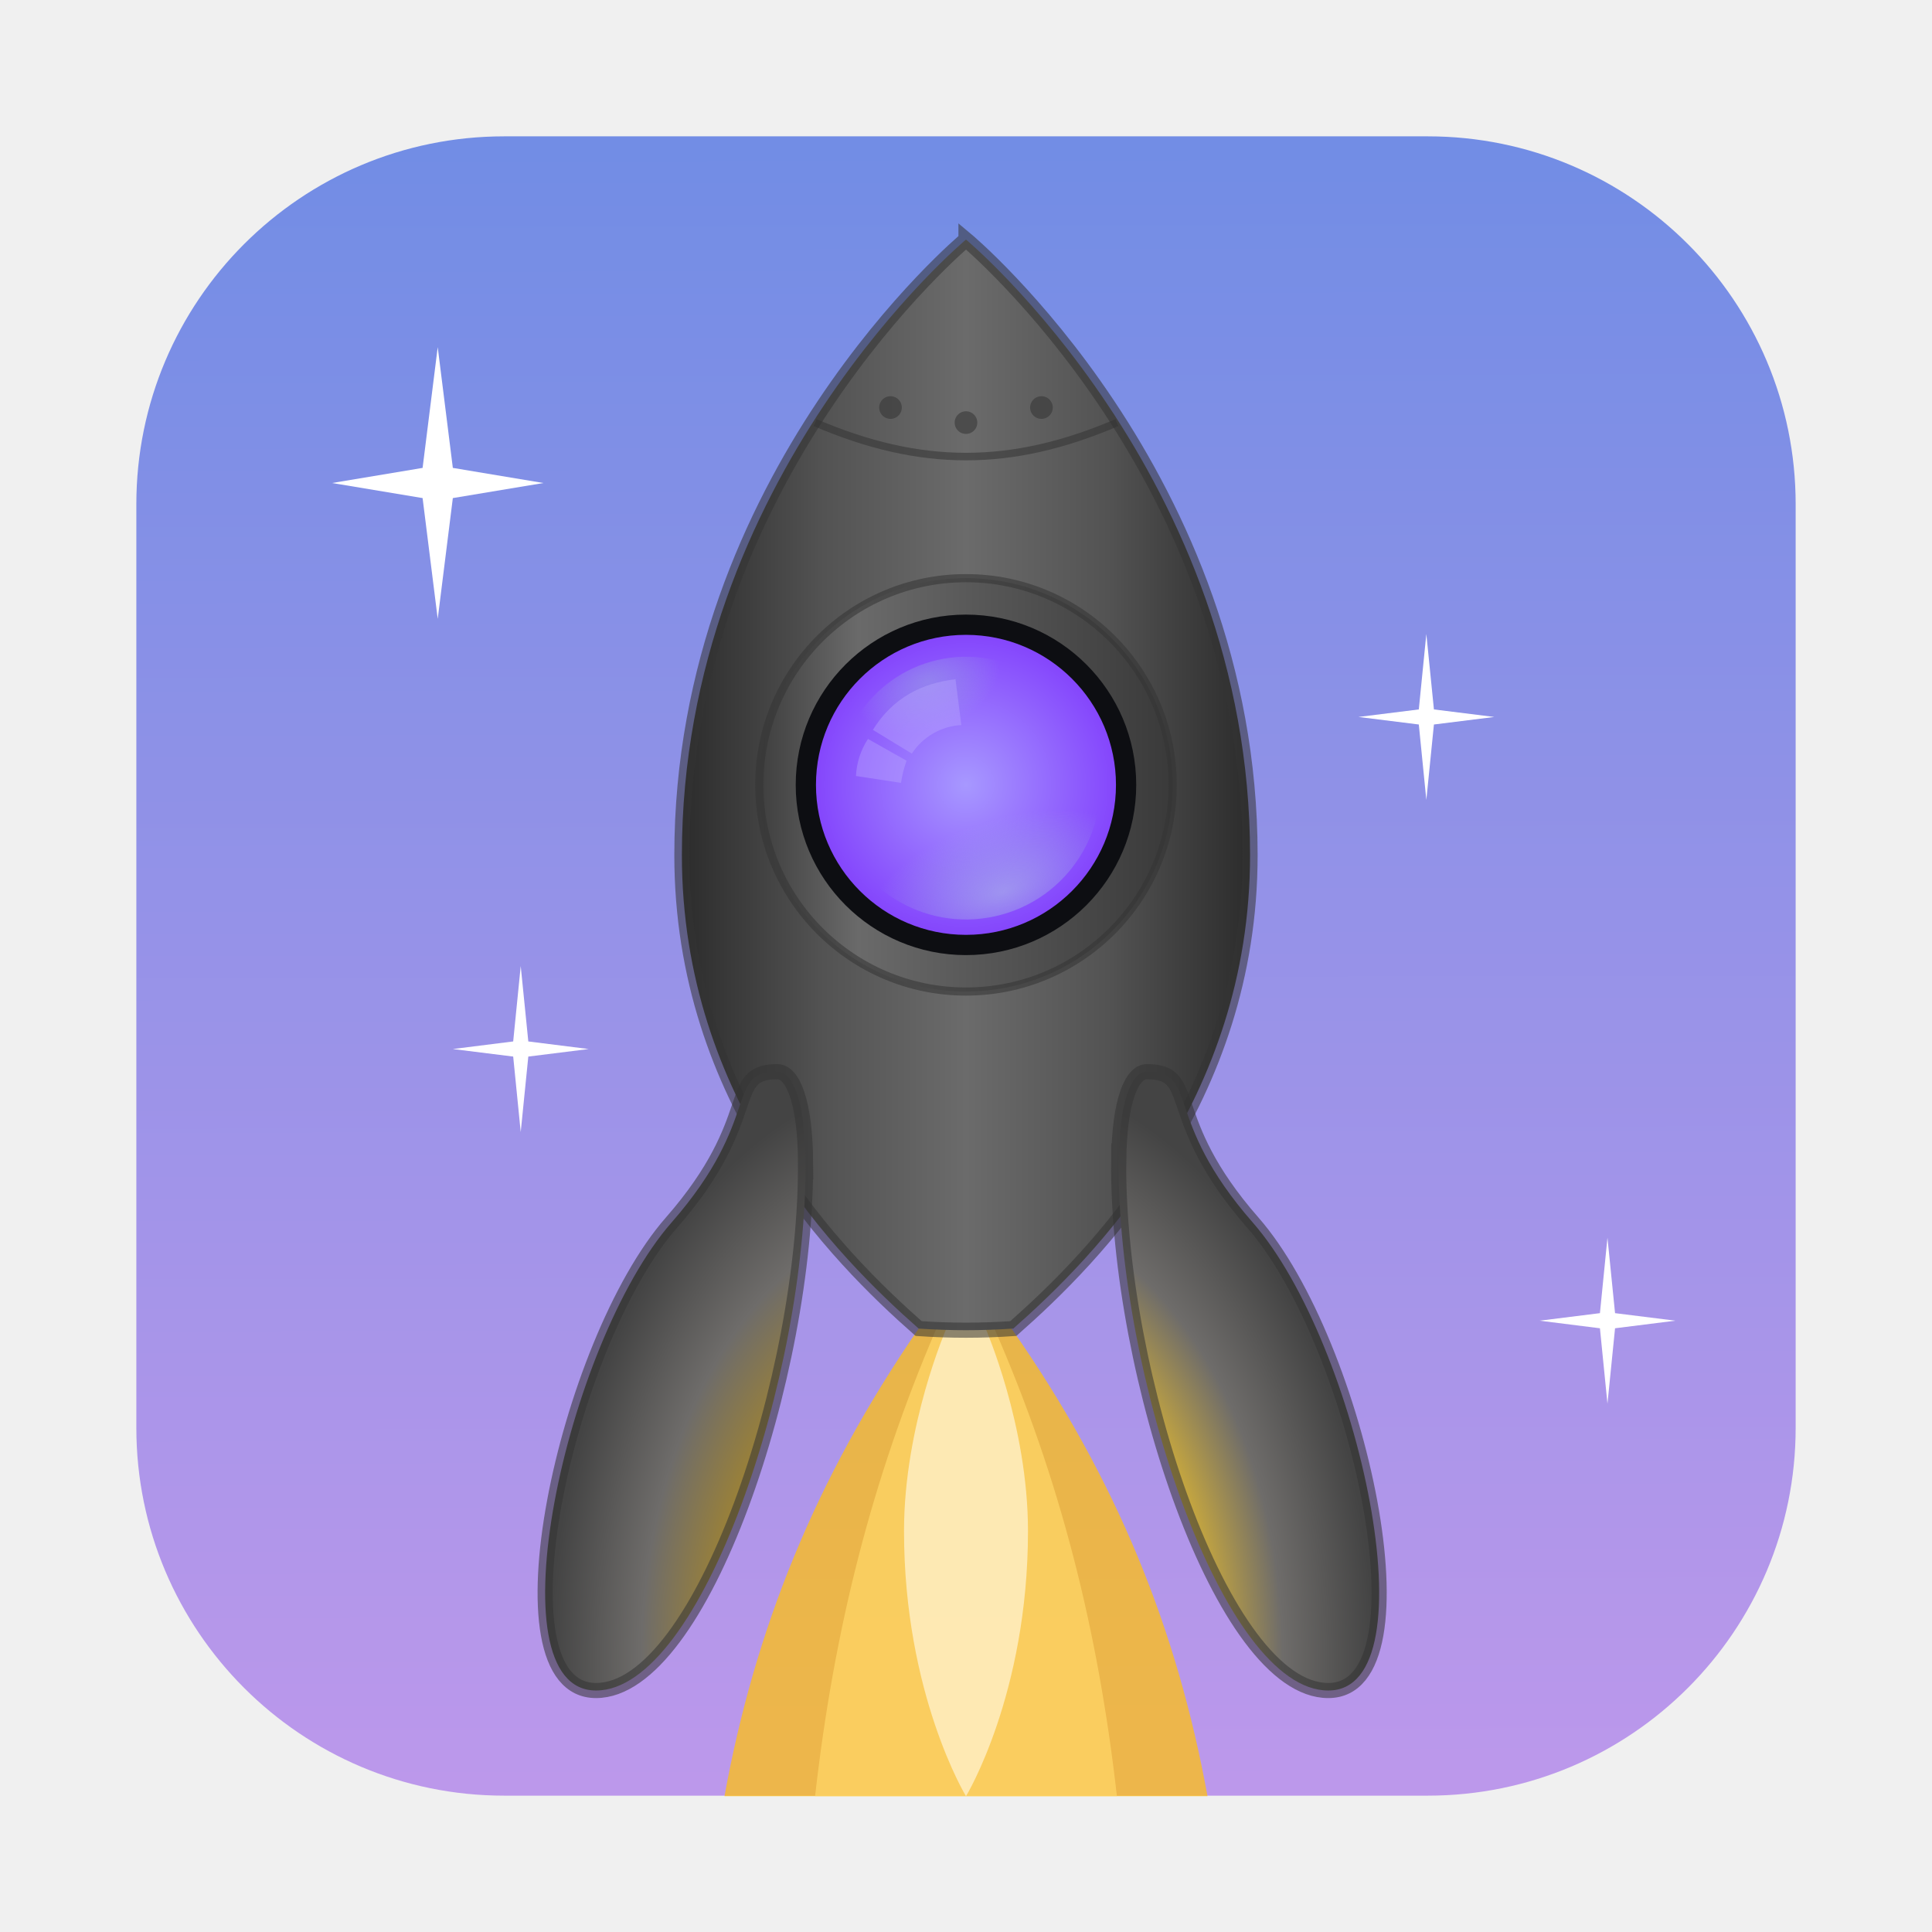
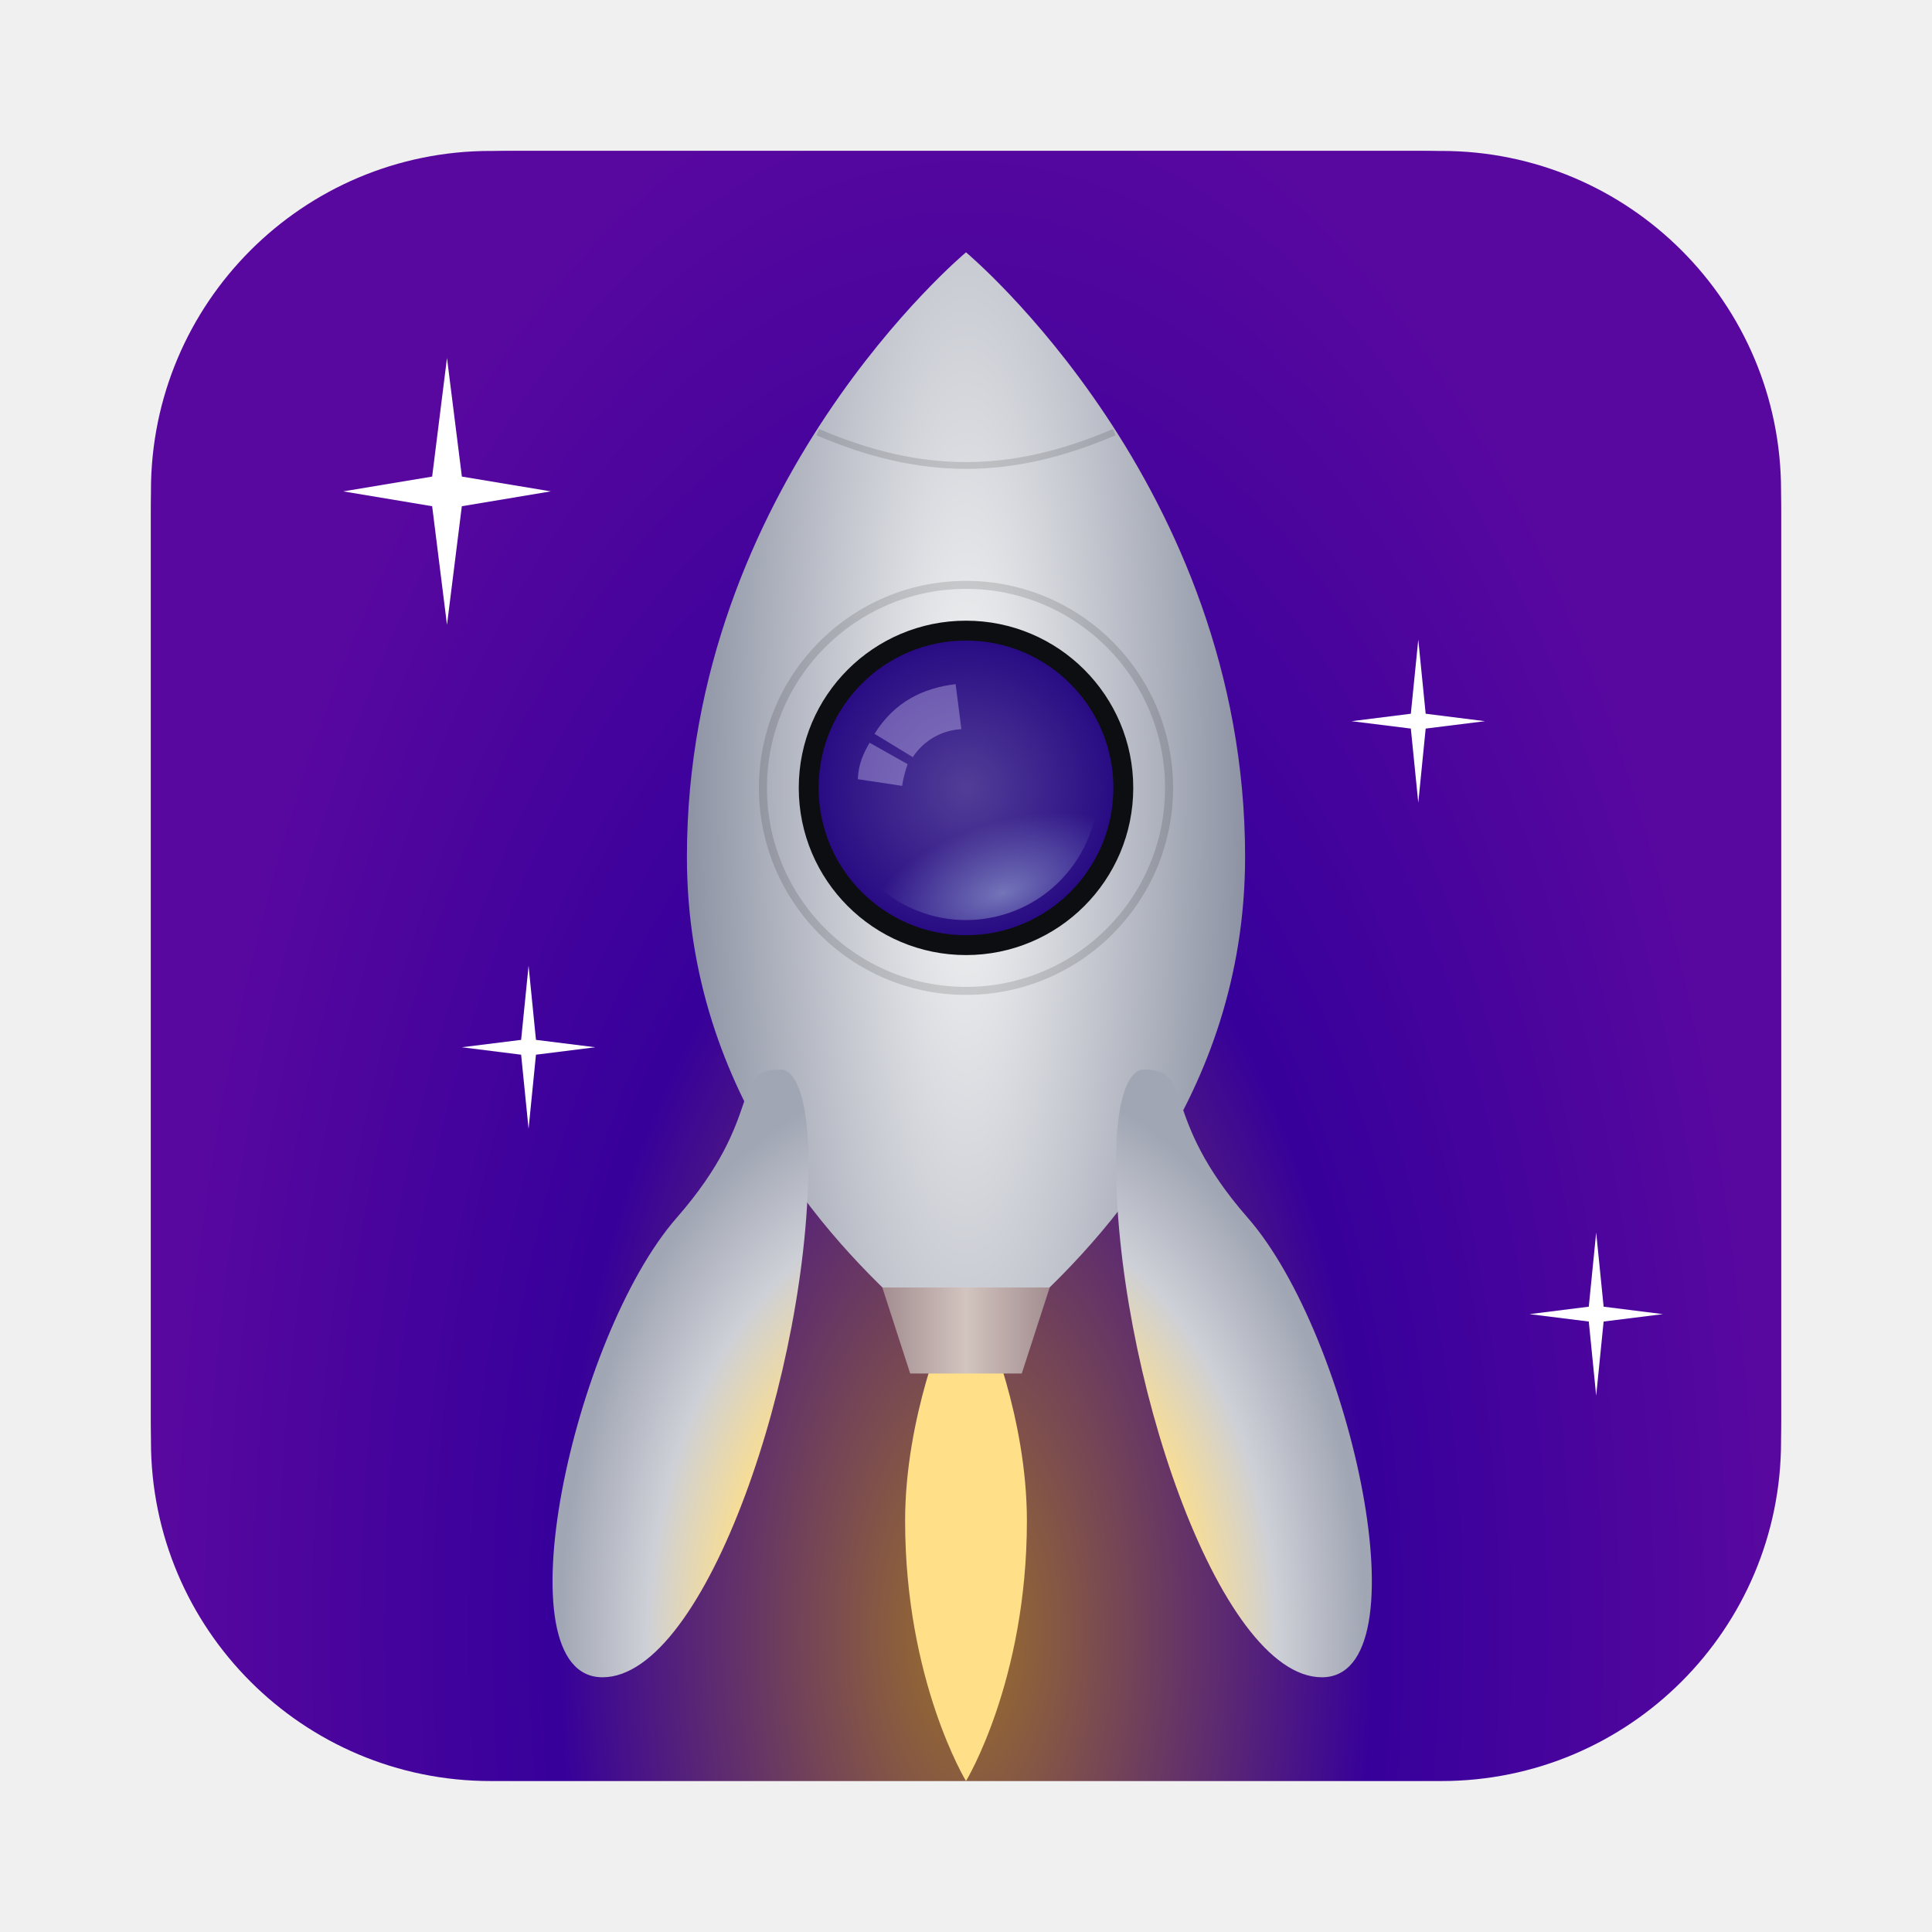
<svg xmlns="http://www.w3.org/2000/svg" xmlns:xlink="http://www.w3.org/1999/xlink" height="128" viewBox="0 0 33.867 33.867" width="128">
-   <linearGradient id="a">
-     <stop offset="0" stop-color="#9bb2de" stop-opacity=".444" />
-     <stop offset="1" stop-color="#9bbcde" stop-opacity="0" />
+   <linearGradient id="i" gradientTransform="matrix(.10867 0 0 .16755 -37.59 11.45)" gradientUnits="userSpaceOnUse" x1="365" x2="395" y1="115" y2="115">
+     <stop offset="0" stop-color="#a38d90" />
+     <stop offset=".5" stop-color="#d2c4bf" />
+     <stop offset="1" stop-color="#a38d90" />
  </linearGradient>
-   <radialGradient id="f" cx="16.933" cy="13.758" gradientUnits="userSpaceOnUse" r="2.984" spreadMethod="pad">
-     <stop offset="0" stop-color="#a798ff" />
-     <stop offset="1" stop-color="#803bfc" />
-   </radialGradient>
-   <radialGradient id="g" cx="-2.089" cy="64.33" gradientTransform="matrix(-.32768 .0447 -.02943 -.2157 14.376 29.249)" gradientUnits="userSpaceOnUse" r="4.001" xlink:href="#a" />
-   <radialGradient id="b" cx="-2.2" cy="64.283" gradientTransform="matrix(-.63083 .06241 -.03115 -.31486 -13.416 1.239)" gradientUnits="userSpaceOnUse" r="4.001" xlink:href="#a">
+   <radialGradient id="h" cx="-2.2" cy="64.283" gradientTransform="matrix(-.68859 .0681 -.034 -.3436 1.18 -.39)" gradientUnits="userSpaceOnUse" r="4.001">
    <stop offset="0" stop-color="#afc8e5" stop-opacity=".522" />
    <stop offset="1" stop-color="#9bbcde" stop-opacity="0" />
  </radialGradient>
-   <linearGradient id="d" gradientUnits="userSpaceOnUse" x1="11.954" x2="21.913" y1="13.758" y2="13.758">
-     <stop offset="0" stop-color="#2c2c2c" />
-     <stop offset=".25" stop-color="#535353" />
-     <stop offset=".5" stop-color="#6b6b6b" />
-     <stop offset=".75" stop-color="#535353" />
-     <stop offset="1" stop-color="#2c2c2c" />
+   <radialGradient id="g" cx="27.875" cy="25.581" gradientTransform="matrix(.73223 0 0 .73201 -16.707 1.423)" gradientUnits="userSpaceOnUse" r="4.448" spreadMethod="pad">
+     <stop offset="0" stop-color="#523e97" />
+     <stop offset="1" stop-color="#230581" />
+   </radialGradient>
+   <radialGradient id="f" cx="17.198" cy="26.27" gradientTransform="matrix(-3.2897 0 0 4.93306 59.844 -92.694)" gradientUnits="userSpaceOnUse" r="2.283" xlink:href="#a" />
+   <linearGradient id="a">
+     <stop offset="0" stop-color="#ffdf87" />
+     <stop offset=".538" stop-color="#ffdf87" />
+     <stop offset=".769" stop-color="#ced0d7" />
+     <stop offset="1" stop-color="#a1a6b4" />
  </linearGradient>
-   <radialGradient id="i" cx="17.198" cy="26.27" gradientTransform="matrix(3.01374 0 0 4.52062 -34.633 -89.65)" gradientUnits="userSpaceOnUse" r="2.283">
-     <stop offset="0" stop-color="#ffd767" />
-     <stop offset=".538" stop-color="#e0b832" />
-     <stop offset=".769" stop-color="#6e6c6a" />
-     <stop offset="1" stop-color="#444" />
+   <radialGradient id="e" cx="17.198" cy="26.27" gradientTransform="matrix(3.2897 0 0 4.93306 -52.584 -92.694)" gradientUnits="userSpaceOnUse" r="2.283" xlink:href="#a" />
+   <radialGradient id="d" cx="84.667" cy="235.322" gradientTransform="matrix(1.00001 0 0 4.3265 -80.964 -997.97)" gradientUnits="userSpaceOnUse" r="5.436">
+     <stop offset="0" stop-color="#f7f7f7" />
+     <stop offset="1" stop-color="#8d93a4" />
  </radialGradient>
-   <radialGradient id="j" cx="17.198" cy="26.27" gradientTransform="matrix(-3.01374 0 0 4.52062 68.364 -89.65)" gradientUnits="userSpaceOnUse" r="2.283">
-     <stop offset="0" stop-color="#ffc108" />
-     <stop offset=".538" stop-color="#a7872a" />
-     <stop offset=".769" stop-color="#6e6c6a" />
-     <stop offset="1" stop-color="#444" />
+   <radialGradient id="c" cx="100.542" cy="288.829" gradientTransform="matrix(1.00001 0 0 1.99334 -96.839 -539.12)" gradientUnits="userSpaceOnUse" r="15.875">
+     <stop offset="0" stop-color="#9c712a" />
+     <stop offset=".5" stop-color="#37009b" />
+     <stop offset="1" stop-color="#59089f" />
  </radialGradient>
-   <linearGradient id="e" gradientUnits="userSpaceOnUse" x1="12.985" x2="20.882" y1="13.758" y2="13.758">
-     <stop offset="0" stop-color="#373737" />
-     <stop offset=".26" stop-color="#6a6a6a" />
-     <stop offset="1" stop-color="#373737" />
+   <linearGradient id="b" gradientTransform="matrix(1.09156 0 0 1.09124 -14.799 4.994)" gradientUnits="userSpaceOnUse" x1="17.19" x2="17.236" y1="2.749" y2="31.762">
+     <stop offset="0" stop-color="#5a089f" />
+     <stop offset="1" stop-color="#35009b" />
  </linearGradient>
-   <radialGradient id="h" cx="-2.2" cy="64.283" gradientTransform="matrix(-.63083 .06241 -.03115 -.31486 -13.157 1.296)" gradientUnits="userSpaceOnUse" r="4.001" xlink:href="#b" />
-   <linearGradient id="c" gradientUnits="userSpaceOnUse" x1="17.173" x2="17.219" y1="2.62" y2="31.633">
-     <stop offset="0" stop-color="#728de5" />
-     <stop offset="1" stop-color="#bd98eb" />
-   </linearGradient>
-   <rect fill="url(#c)" height="29.087" rx="6.449" width="29.087" x="2.39" y="2.39" />
-   <path d="M16.104 23.289c-1.816 2.64-2.875 5.286-3.404 8.197h8.467c-.53-2.91-1.588-5.557-3.44-8.202z" fill="#ffc012" fill-opacity=".737" />
-   <path d="M16.415 23.289c-1.135 2.64-1.797 5.286-2.127 8.197h5.291c-.33-2.91-.992-5.557-2.15-8.202z" fill="#ffd768" fill-opacity=".717" />
-   <path d="M16.933 31.486s-1.086-1.788-1.086-4.647c0-1.859.745-3.555.745-3.555h.683s.745 1.696.745 3.555c0 2.86-1.086 4.647-1.086 4.647z" fill="#fff3d2" fill-opacity=".733" />
-   <path d="M16.933 4.2s-4.98 4.15-4.98 10.79c0 4.315 2.74 7.054 4.15 8.299a12.02 12.02 0 001.66 0c1.411-1.245 4.15-3.984 4.15-8.3 0-6.64-4.98-10.79-4.98-10.79z" fill="url(#d)" stroke="#333" stroke-opacity=".549" stroke-width=".265" />
-   <circle cx="16.933" cy="13.758" fill="url(#e)" r="3.623" stroke="#343434" stroke-opacity=".549" stroke-width=".143" />
-   <circle cx="16.933" cy="13.758" fill="url(#f)" r="2.807" stroke="#0d0e12" stroke-linecap="round" stroke-linejoin="round" stroke-width=".355" />
-   <circle cx="13.426" cy="17.198" fill="url(#g)" r="2.245" transform="rotate(-12.929)" />
-   <circle cx="-13.542" cy="-17.108" fill="url(#h)" r="2.359" transform="rotate(167.457)" />
-   <path d="M16.852 12.711l-.103-.805c-.585.072-1.091.316-1.448.888l.683.416a1.11 1.11 0 01.868-.5zm-1.058 1.012c.02-.126.05-.255.098-.388l-.677-.382a1.298 1.298 0 00-.21.65z" fill="#bcadff" fill-opacity=".367" />
-   <path d="M7.673 6.085l.265 2.117 1.587.265-1.587.264-.265 2.117-.265-2.117-1.587-.264 1.587-.265zM28.178 21.696l.133 1.323 1.058.132-1.058.133-.133 1.322-.132-1.322-1.058-.133 1.058-.132zM25.003 11.113l.133 1.323 1.058.132-1.058.132-.133 1.323-.132-1.323-1.058-.132 1.058-.132zM9.128 16.934l.133 1.322 1.058.133-1.058.132-.133 1.323-.132-1.323-1.058-.132 1.058-.133z" fill="#fff" />
-   <g stroke-opacity=".549">
-     <path d="M19.61 20.355c-.03 3.722 1.821 9.279 3.674 9.279 1.852 0 .529-6.086-1.323-8.203-1.607-1.835-.929-2.645-1.857-2.645-.265 0-.484.51-.493 1.57z" fill="url(#i)" stroke="#333" stroke-width=".265" />
-     <path d="M14.12 20.355c.032 3.722-1.82 9.279-3.672 9.279s-.529-6.086 1.323-8.203c1.606-1.835.928-2.645 1.857-2.645.264 0 .484.51.493 1.57z" fill="url(#j)" stroke="#333" stroke-width=".265" />
-     <path d="M14.288 7.408c1.852.794 3.44.794 5.291 0" fill="none" stroke="#343434" stroke-width=".132" />
-     <path d="M16.933 7.408h0M18.256 7.144h0M15.61 7.144h0" fill="none" stroke="#343434" stroke-linecap="round" stroke-width=".397" />
+   <g transform="matrix(.9 0 0 .9 13.6 -4.323)">
+     <rect fill="url(#b)" height="31.741" rx="7.039" width="31.75" x="-12.171" y="7.743" />
+     <rect fill="url(#c)" height="31.75" ry="6.615" width="31.75" x="-12.171" y="7.743" />
+     <path d="M3.704 9.718s-5.436 4.528-5.436 11.774c0 4.709 2.99 7.698 4.53 9.056.627.042 1.204.042 1.812 0 1.54-1.358 4.53-4.347 4.53-9.057 0-7.245-5.436-11.773-5.436-11.773z" fill="url(#d)" />
+     <path d="M3.704 39.493s-1.186-1.95-1.186-5.07c0-2.029.813-3.88.813-3.88h.746s.813 1.851.813 3.88c0 3.12-1.186 5.07-1.186 5.07z" fill="#ffdf87" />
+     <path d="M-6.405 11.776l.29 2.31 1.732.288-1.733.289-.289 2.31-.289-2.31-1.732-.289 1.732-.288zM15.978 28.81l.145 1.444 1.155.145-1.155.144-.145 1.444-.144-1.444-1.155-.144 1.155-.145zm-20.794-5.197l.144 1.444 1.155.144-1.155.145-.144 1.443-.145-1.443-1.155-.145 1.155-.144z" fill="#fff" />
+     <path d="M6.626 27.347c-.034 4.062 1.988 10.125 4.01 10.125 2.02 0 .577-6.64-1.445-8.95-1.753-2.003-1.013-2.887-2.026-2.887-.29 0-.53.557-.539 1.712z" fill="url(#e)" />
+     <path d="M.634 27.347c.034 4.062-1.988 10.125-4.01 10.125-2.021 0-.577-6.64 1.445-8.95 1.753-2.003 1.013-2.887 2.026-2.887.289 0 .529.557.539 1.712z" fill="url(#f)" />
+     <ellipse cx="3.704" cy="20.149" fill="none" rx="3.955" ry="3.954" stroke="#000" stroke-opacity=".133" stroke-width=".156" />
+     <ellipse cx="3.704" cy="20.149" fill="url(#g)" rx="3.064" ry="3.063" stroke="#0d0e12" stroke-linecap="round" stroke-linejoin="round" stroke-width=".387" />
+     <circle cx=".761" cy="-20.472" fill="url(#h)" transform="rotate(167.461) skewX(.007)" r="2.575" />
+     <path d="M3.614 19.006l-.112-.878c-.638.078-1.191.344-1.58.968l.745.454a1.21 1.21 0 01.947-.545zM2.46 20.11c.02-.137.055-.278.107-.423l-.74-.417c-.12.2-.219.42-.23.71z" fill="#d5cef6" fill-opacity=".369" />
+     <path d="M12.513 17.262l.144 1.443 1.155.145-1.155.144-.144 1.444-.145-1.444-1.155-.144 1.155-.145z" fill="#fff" />
+     <path d="M.816 13.22c2.021.866 3.754.866 5.776 0" fill="none" stroke="#000" stroke-opacity=".133" stroke-width=".132" />
+     <path d="M2.074 29.88l.543 1.676H4.79l.544-1.676h-1.63z" fill="url(#i)" />
  </g>
</svg>
